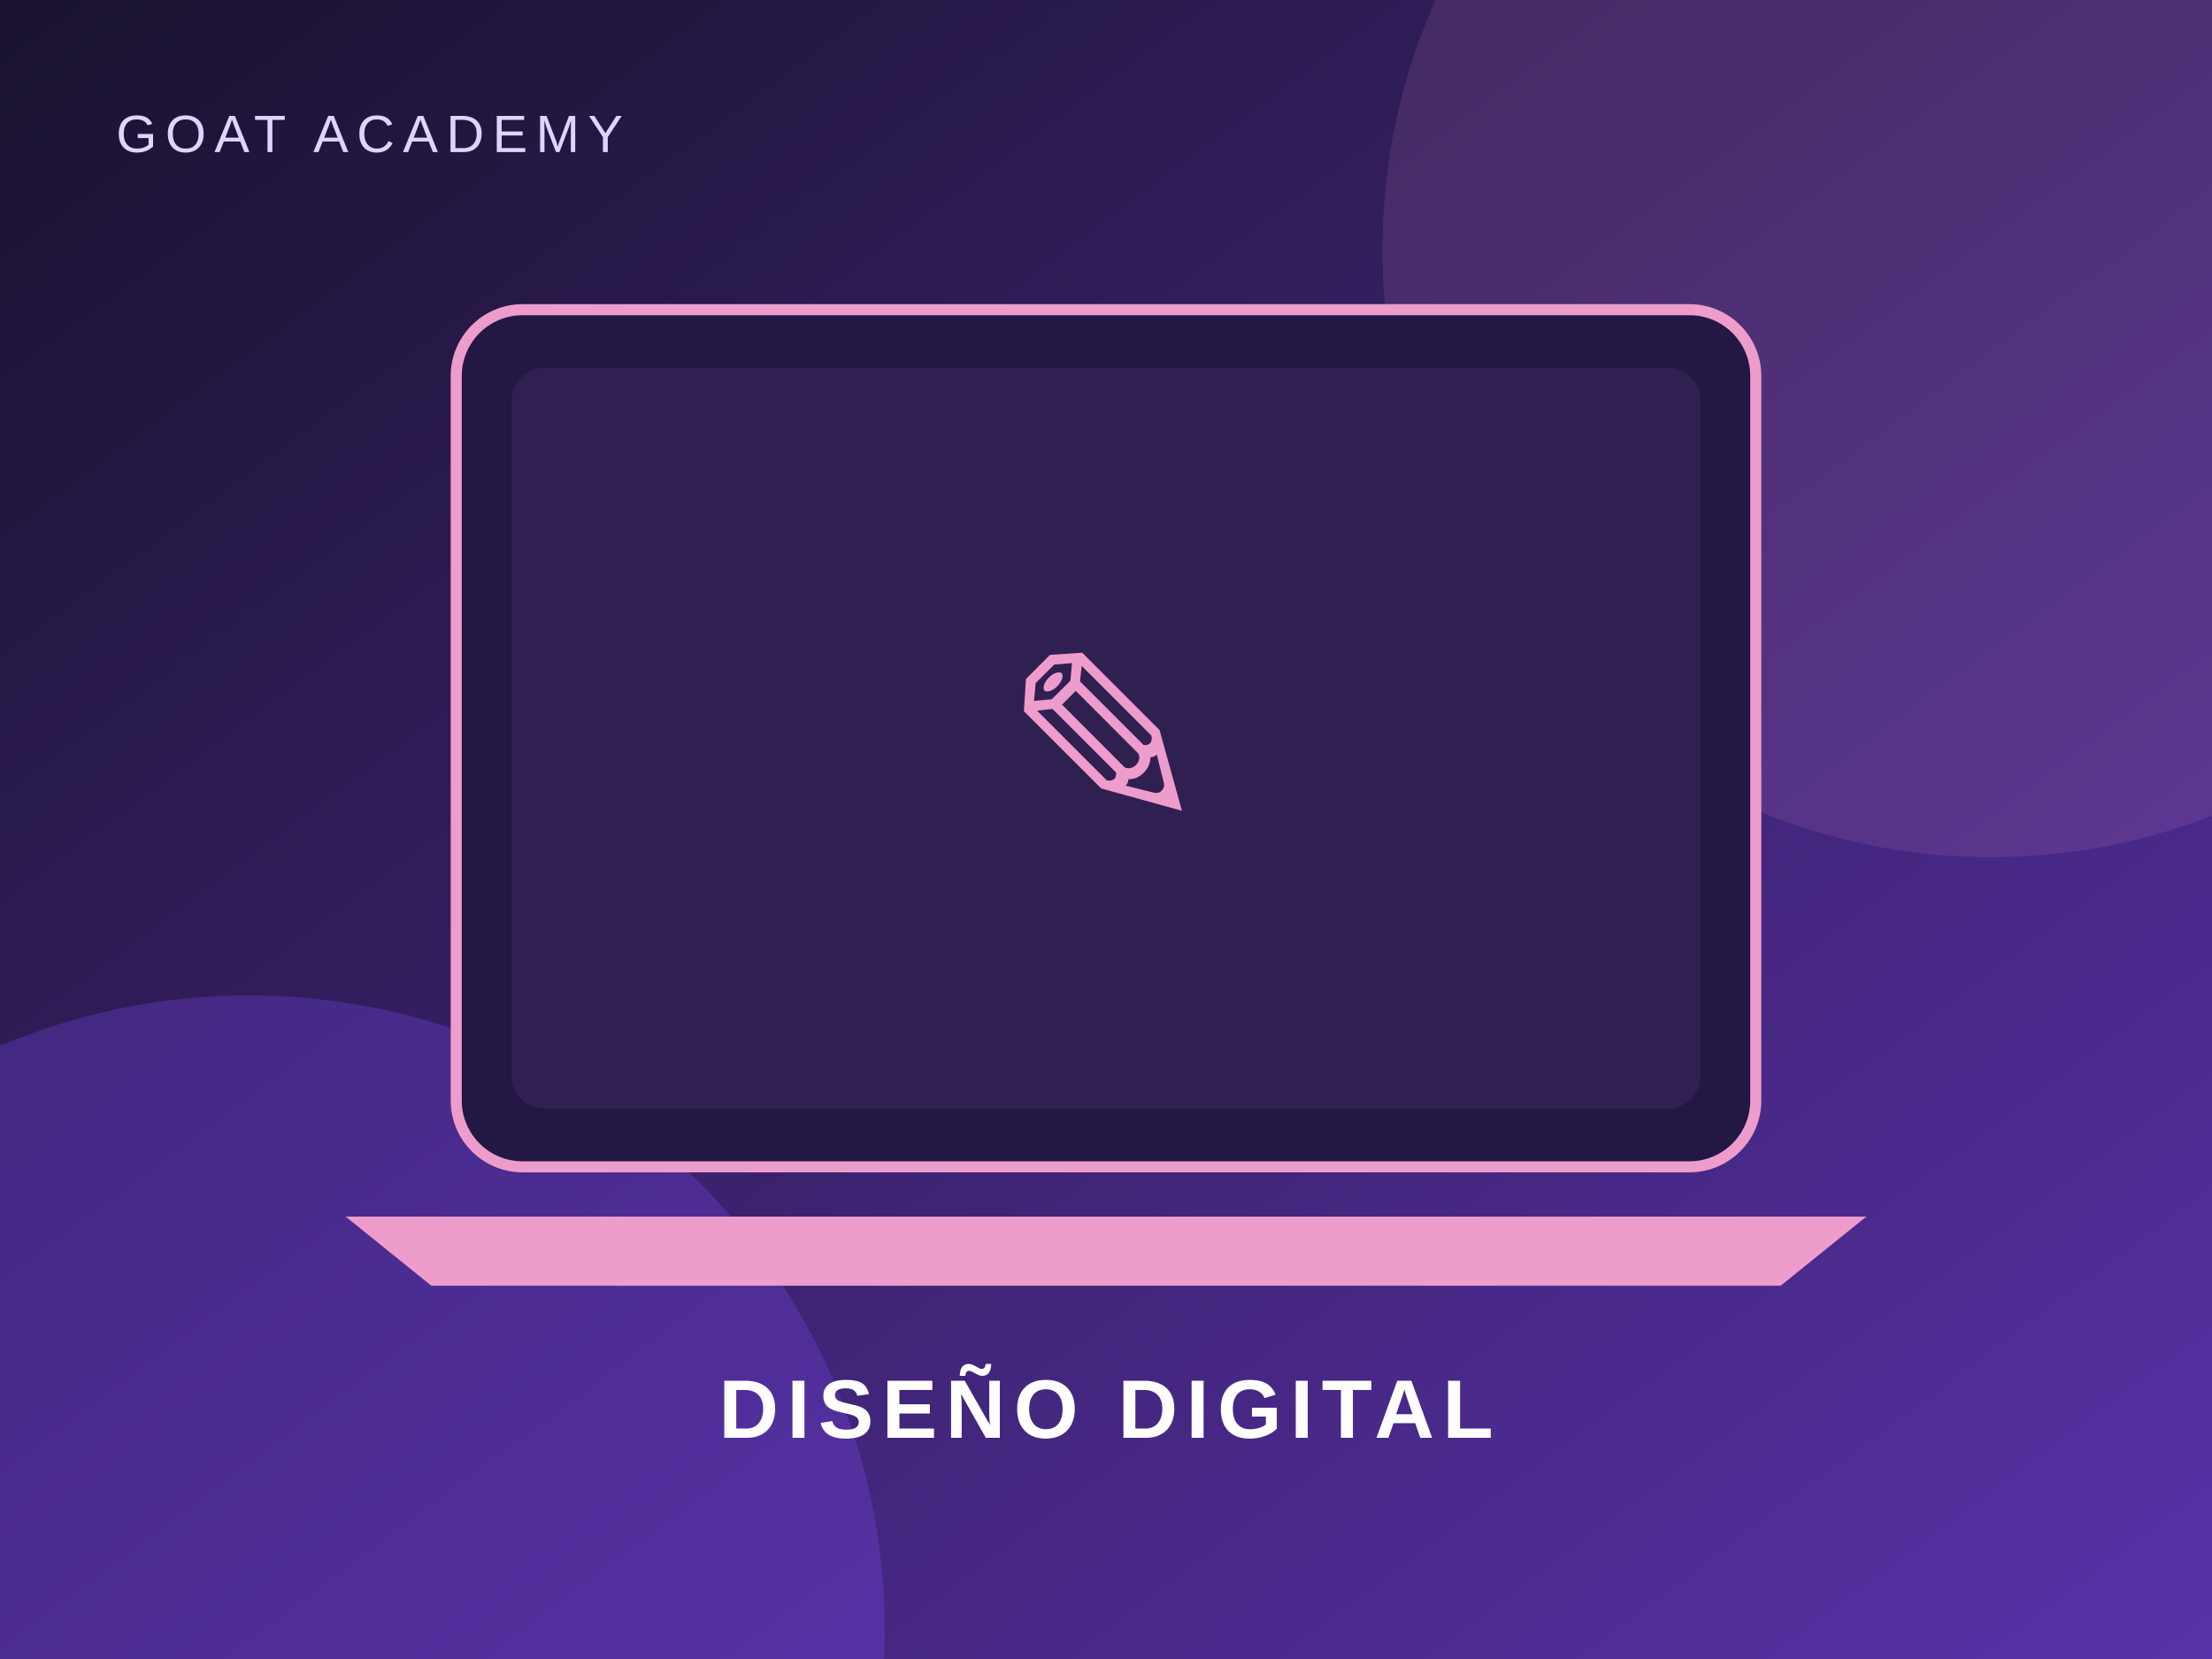
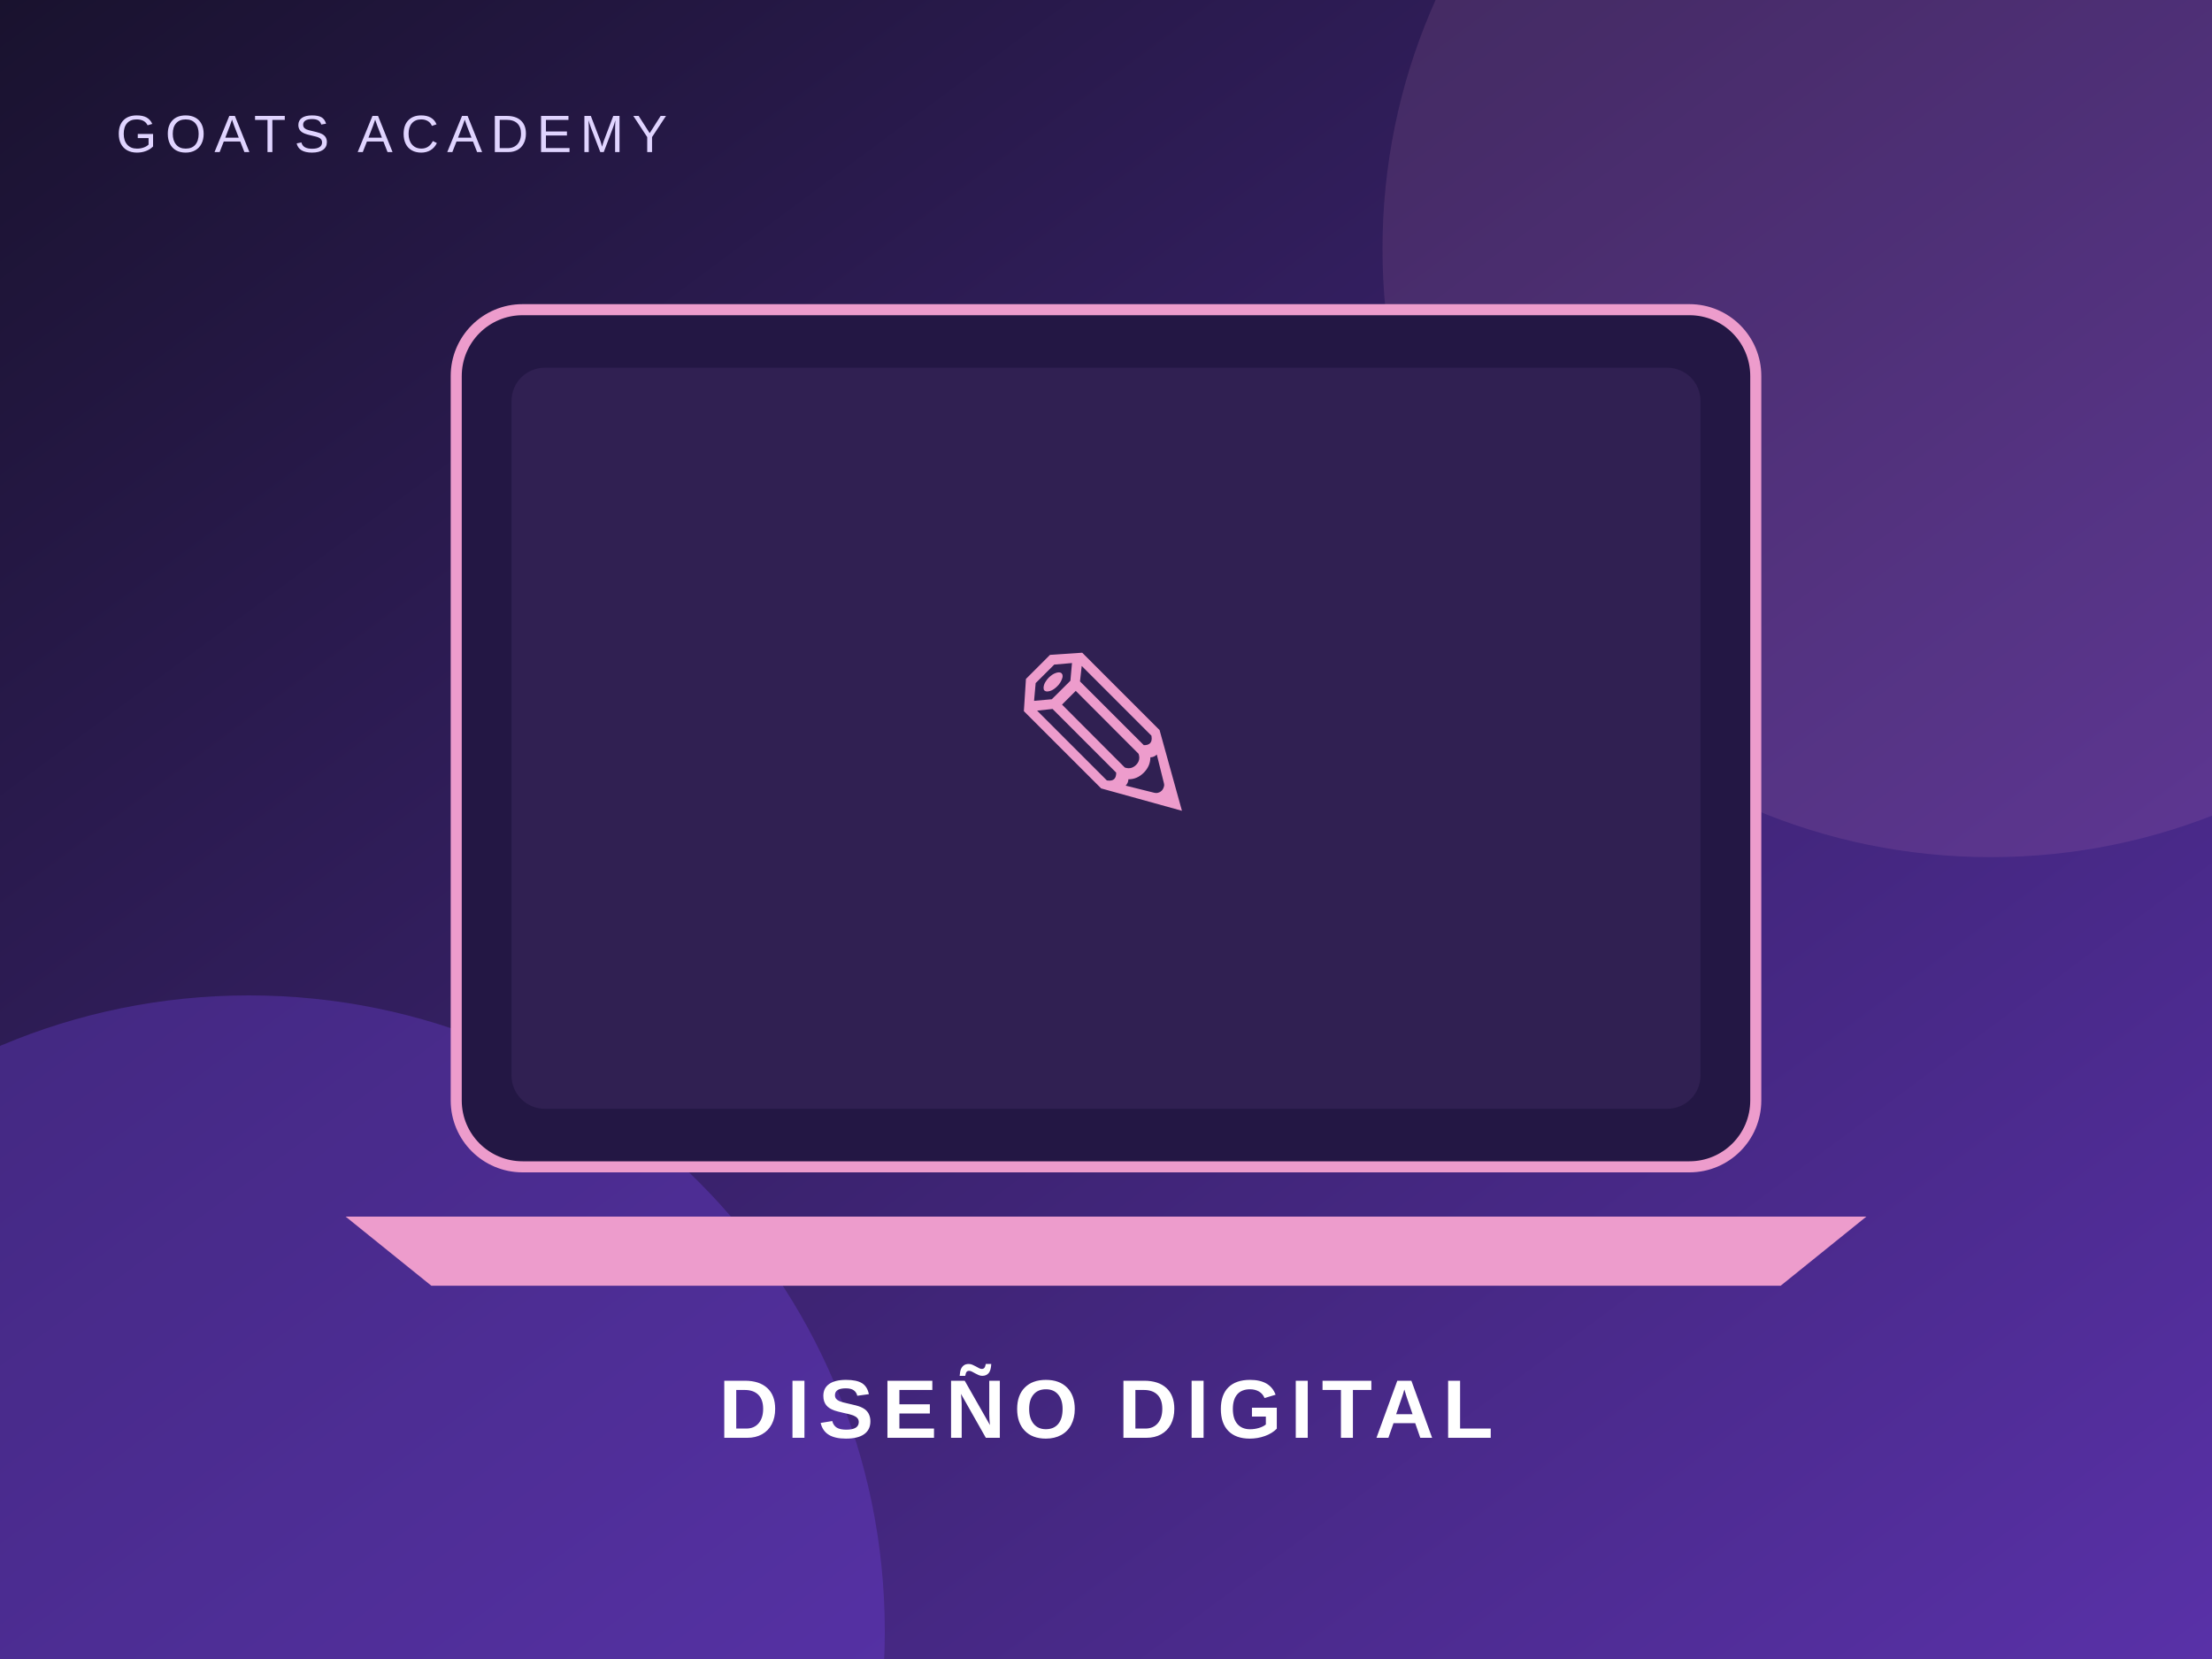
<svg xmlns="http://www.w3.org/2000/svg" width="800" height="600" viewBox="0 0 800 600">
  <defs>
    <linearGradient id="bg" x2="1" y2="1">
      <stop stop-color="#19122e" />
      <stop offset="1" stop-color="#5931a8" />
    </linearGradient>
  </defs>
  <rect width="800" height="600" fill="url(#bg)" />
  <circle cx="720" cy="90" r="220" fill="#ed9ccc" opacity=".12" />
  <circle cx="90" cy="590" r="230" fill="#7845ef" opacity=".3" />
  <rect x="165" y="112" width="470" height="310" rx="24" fill="#231744" stroke="#ed9ccc" stroke-width="4" />
  <rect x="185" y="133" width="430" height="268" rx="12" fill="#302052" />
  <path d="M125 440H675L644 465H156Z" fill="#ed9ccc" />
  <text x="400" y="300" text-anchor="middle" font-family="Arial,sans-serif" font-size="90" font-weight="bold" fill="#ed9ccc">✎</text>
  <text x="400" y="520" text-anchor="middle" font-family="Arial,sans-serif" font-size="30" font-weight="bold" letter-spacing="3" fill="white">DISEÑO DIGITAL</text>
-   <text x="42" y="55" font-family="Arial,sans-serif" font-size="19" letter-spacing="3" fill="#e0d4ff">GOAT ACADEMY</text>
+   <text x="42" y="55" font-family="Arial,sans-serif" font-size="19" letter-spacing="3" fill="#e0d4ff">GOATS ACADEMY</text>
</svg>
